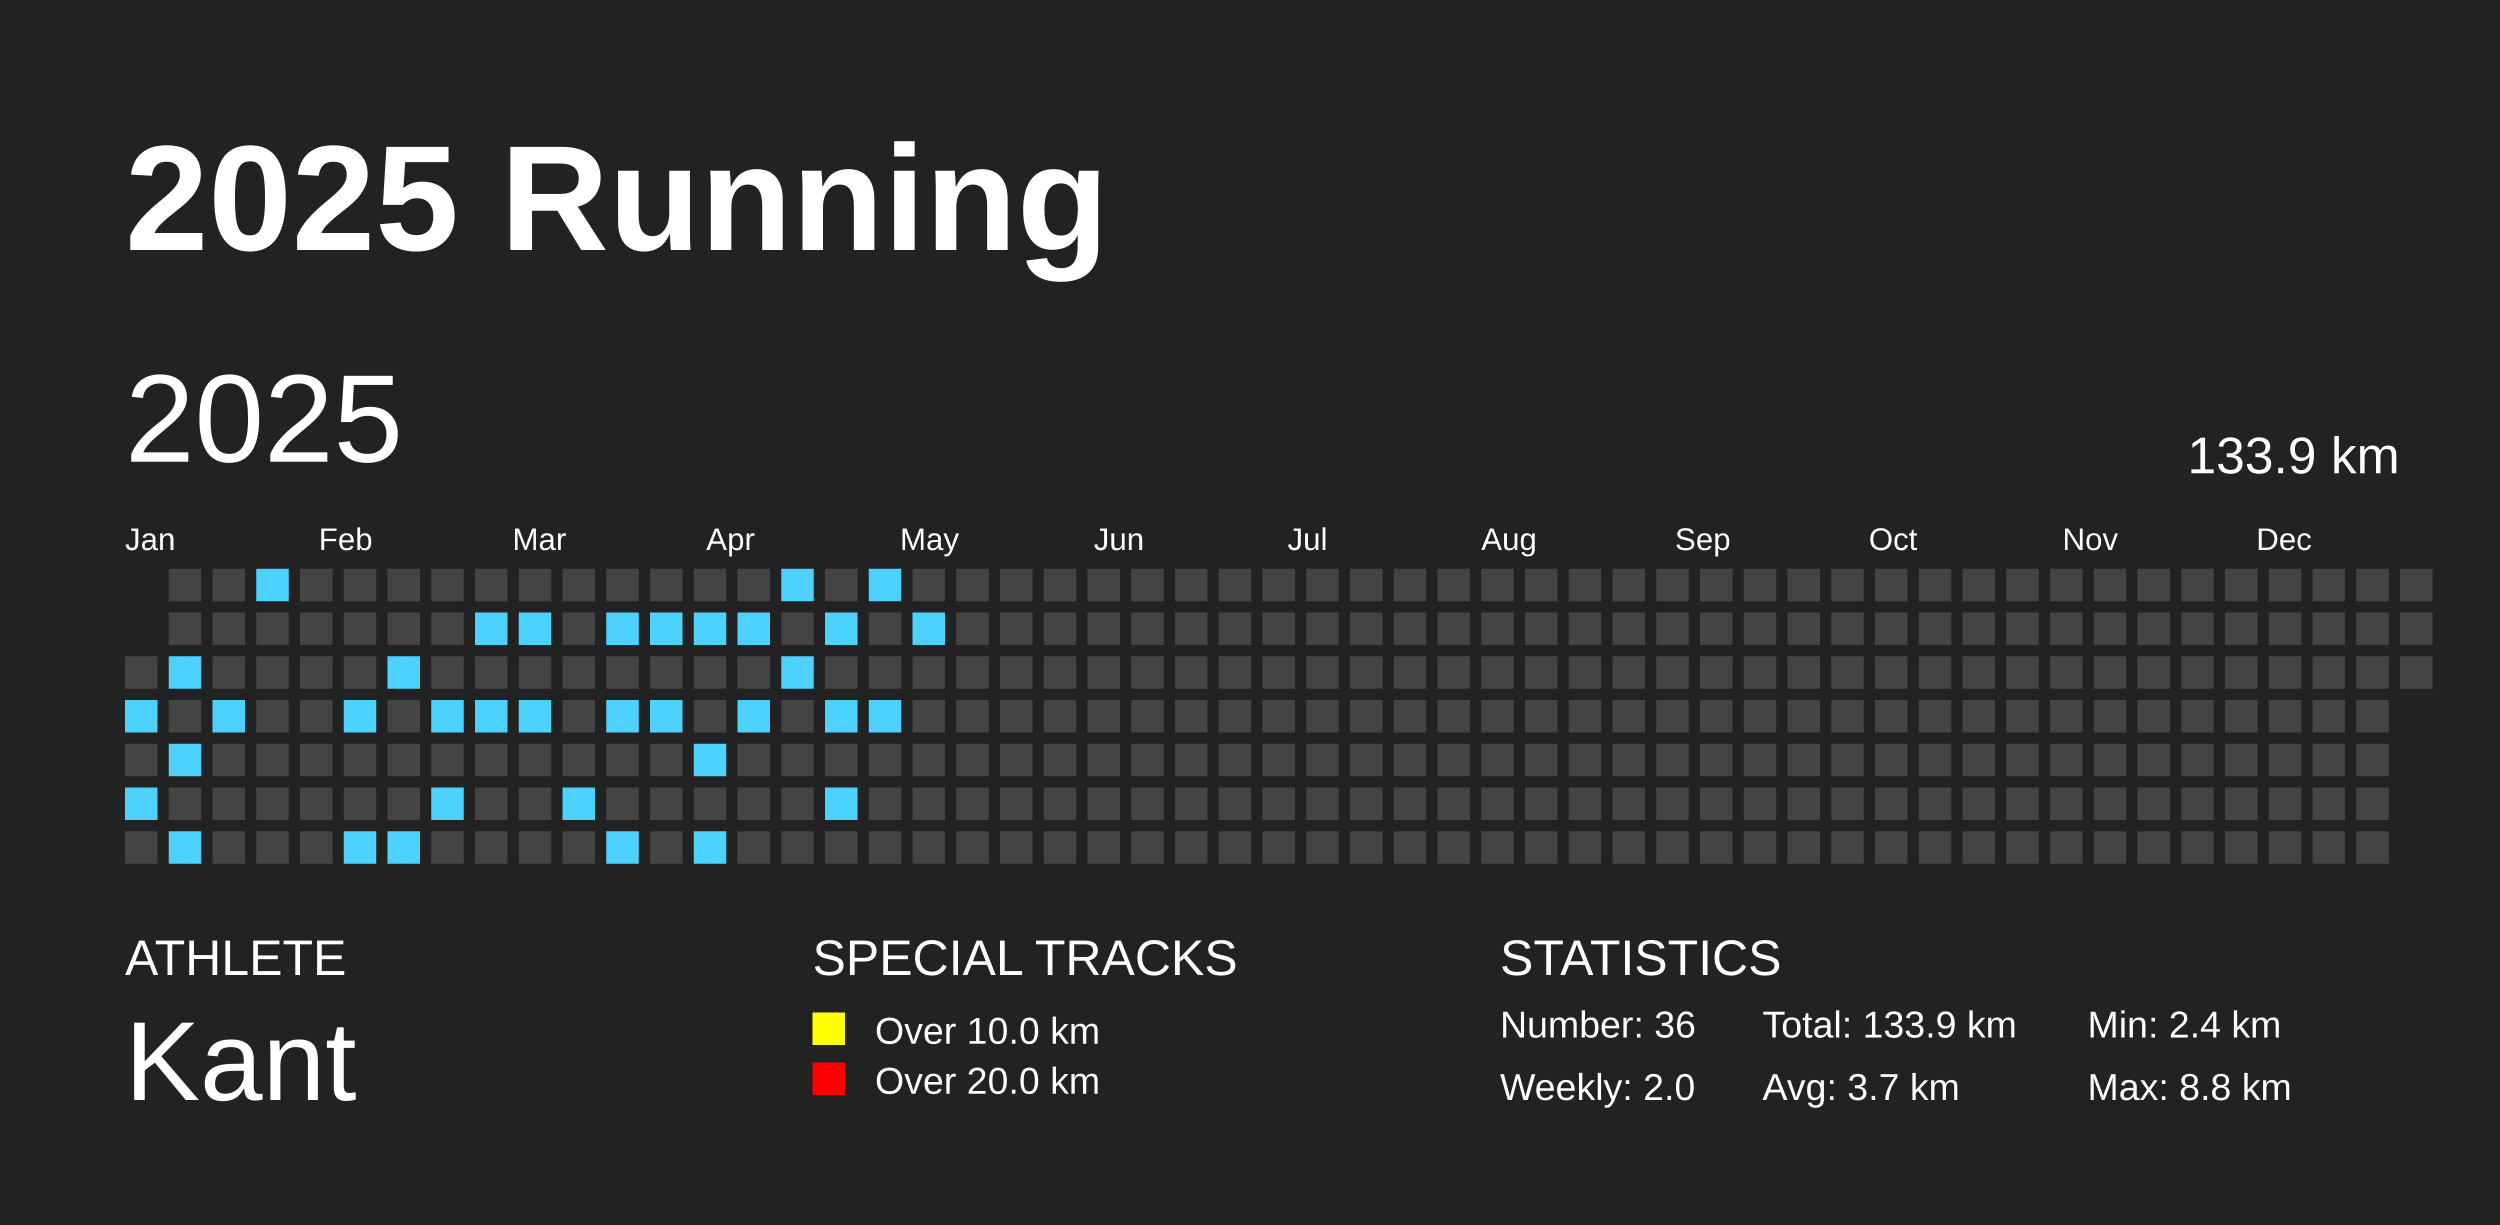
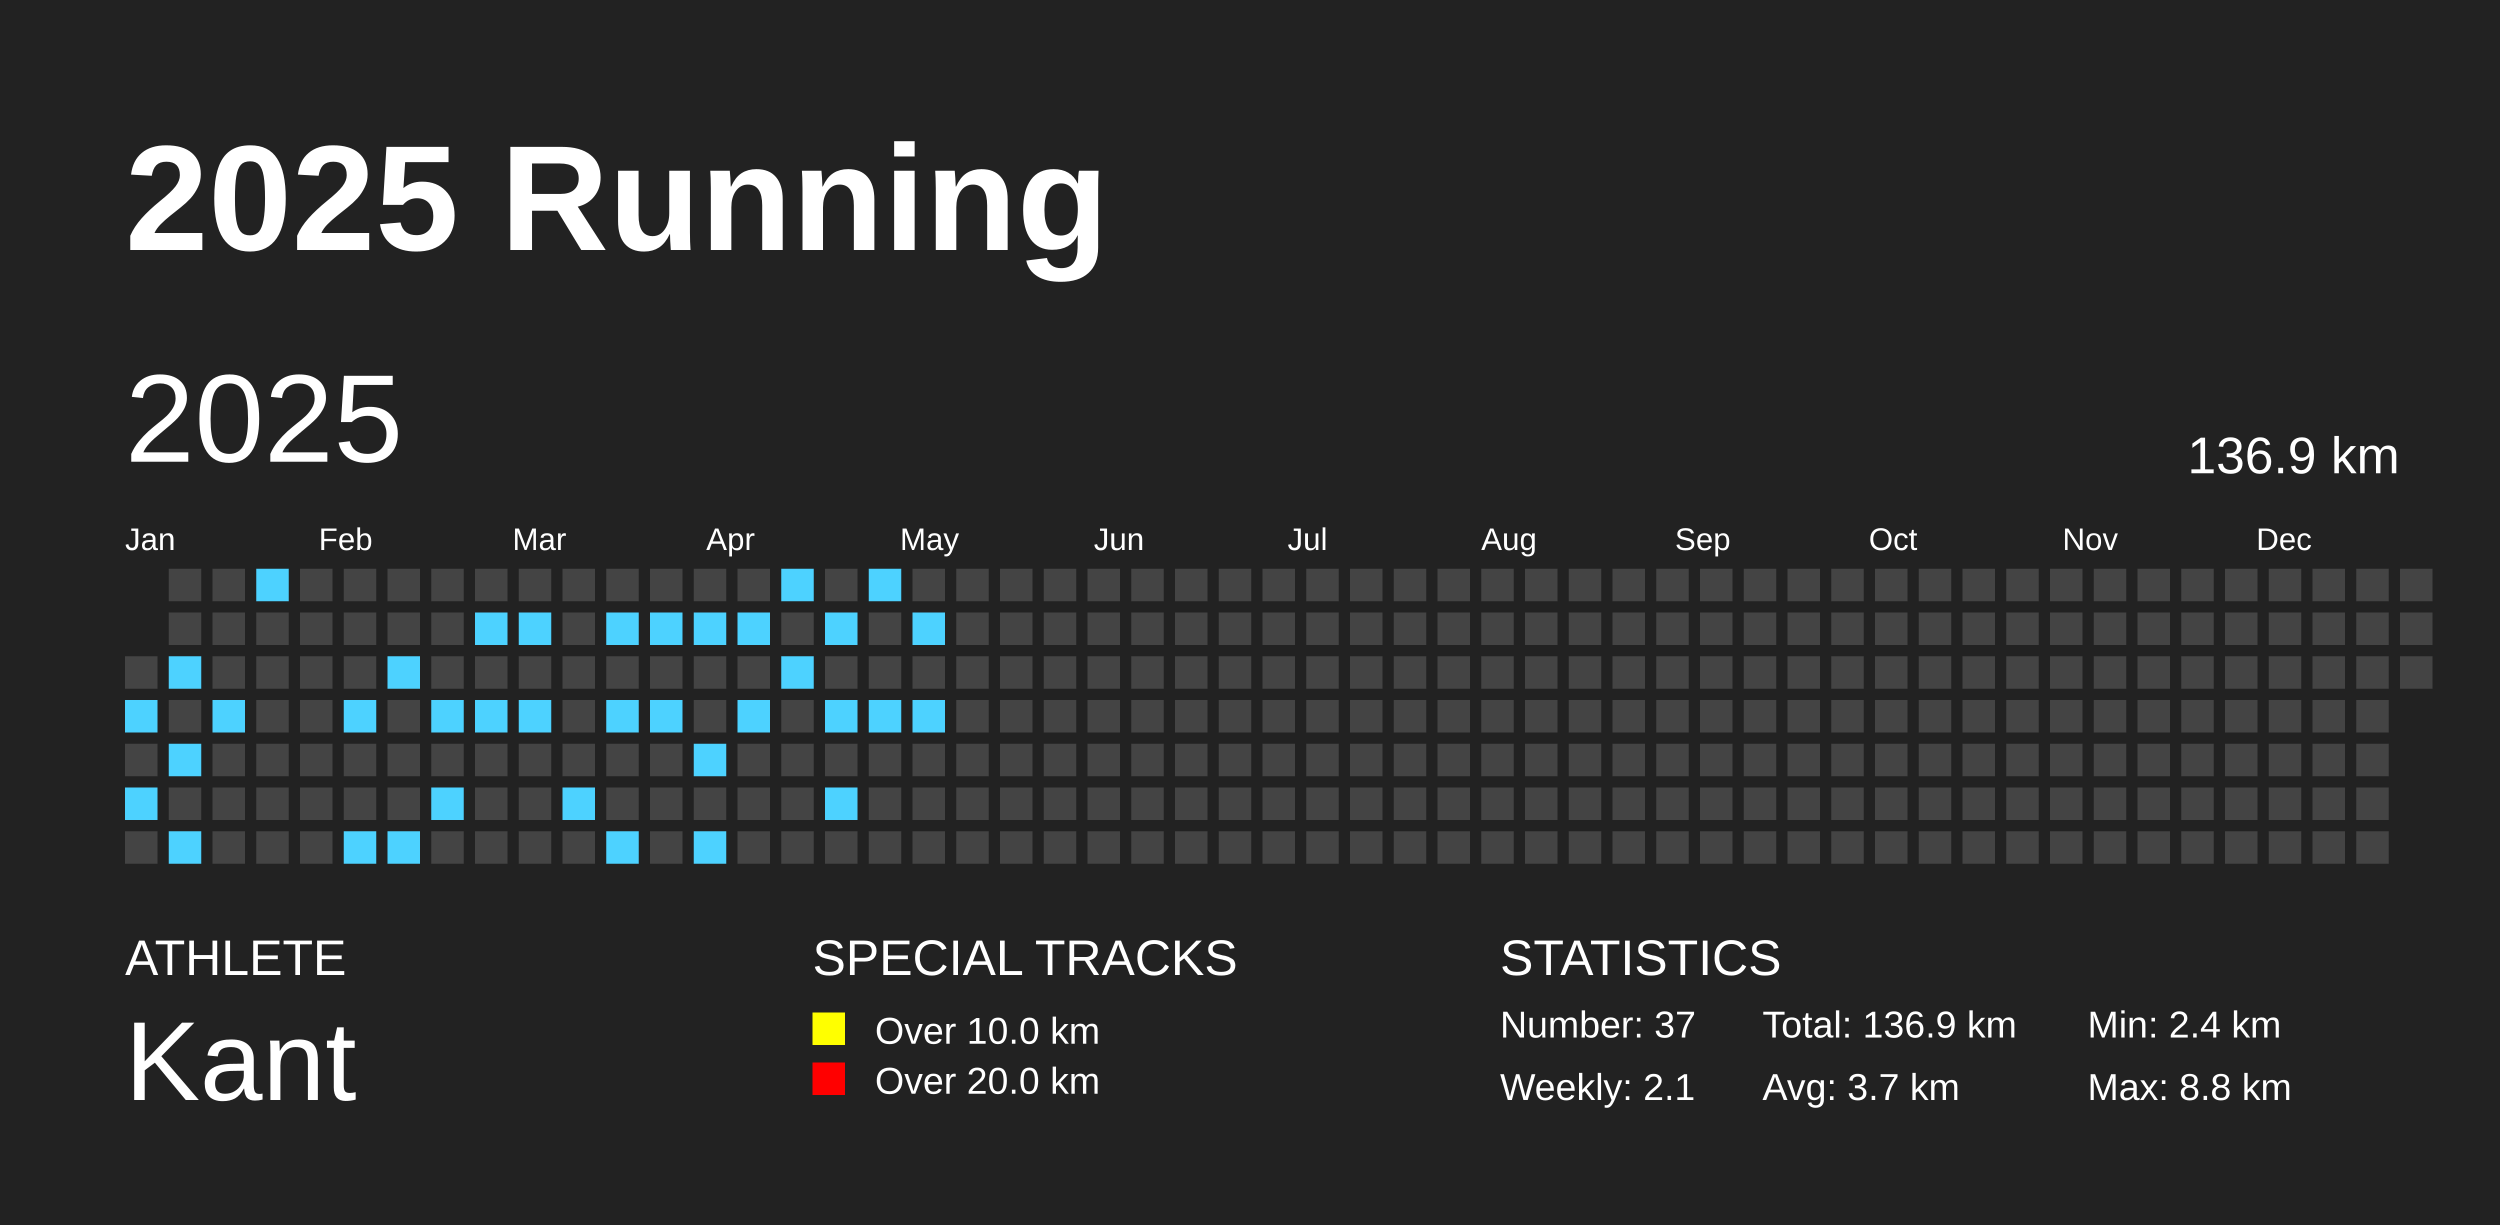
<svg xmlns="http://www.w3.org/2000/svg" baseProfile="full" height="98mm" version="1.1" viewBox="0,0,200,98" width="200mm">
  <defs />
  <rect fill="#222222" height="98" width="200" x="0" y="0" />
  <text fill="#FFFFFF" style="font-size:12px; font-family:Arial; font-weight:bold;" x="10" y="20">2025 Running</text>
  <text fill="#FFFFFF" style="font-size:4px; font-family:Arial" x="10" y="78">ATHLETE</text>
  <text fill="#FFFFFF" style="font-size:9px; font-family:Arial" x="10" y="88">Kant</text>
  <text fill="#FFFFFF" style="font-size:4px; font-family:Arial" x="65" y="78">SPECIAL TRACKS</text>
  <rect fill="yellow" height="2.6" width="2.6" x="65" y="81" />
  <text fill="#FFFFFF" style="font-size:3px; font-family:Arial" x="70" y="83.5">Over 10.0 km</text>
  <rect fill="red" height="2.6" width="2.6" x="65" y="85" />
  <text fill="#FFFFFF" style="font-size:3px; font-family:Arial" x="70" y="87.5">Over 20.0 km</text>
  <text fill="#FFFFFF" style="font-size:4px; font-family:Arial" x="120" y="78">STATISTICS</text>
-   <text fill="#FFFFFF" style="font-size:3px; font-family:Arial" x="120" y="83">Number: 36</text>
-   <text fill="#FFFFFF" style="font-size:3px; font-family:Arial" x="120" y="88">Weekly: 2.0</text>
-   <text fill="#FFFFFF" style="font-size:3px; font-family:Arial" x="141" y="83">Total: 133.9 km</text>
+   <text fill="#FFFFFF" style="font-size:3px; font-family:Arial" x="120" y="83">Number: 37</text>
+   <text fill="#FFFFFF" style="font-size:3px; font-family:Arial" x="120" y="88">Weekly: 2.1</text>
+   <text fill="#FFFFFF" style="font-size:3px; font-family:Arial" x="141" y="83">Total: 136.9 km</text>
  <text fill="#FFFFFF" style="font-size:3px; font-family:Arial" x="141" y="88">Avg: 3.7 km</text>
  <text fill="#FFFFFF" style="font-size:3px; font-family:Arial" x="167" y="83">Min: 2.4 km</text>
  <text fill="#FFFFFF" style="font-size:3px; font-family:Arial" x="167" y="88">Max: 8.8 km</text>
  <text dominant-baseline="hanging" fill="#FFFFFF" style="font-size:10.0px; font-family:Arial;" x="10" y="30">2025</text>
-   <text dominant-baseline="hanging" fill="#FFFFFF" style="font-size:4.125px; font-family:Arial;" x="175" y="35">133.9 km</text>
+   <text dominant-baseline="hanging" fill="#FFFFFF" style="font-size:4.125px; font-family:Arial;" x="175" y="35">136.9 km</text>
  <text fill="#FFFFFF" style="font-size:2.5px; font-family:Arial" x="10.0" y="44">Jan</text>
  <text fill="#FFFFFF" style="font-size:2.5px; font-family:Arial" x="25.5" y="44">Feb</text>
  <text fill="#FFFFFF" style="font-size:2.5px; font-family:Arial" x="41.0" y="44">Mar</text>
  <text fill="#FFFFFF" style="font-size:2.5px; font-family:Arial" x="56.5" y="44">Apr</text>
  <text fill="#FFFFFF" style="font-size:2.5px; font-family:Arial" x="72.0" y="44">May</text>
  <text fill="#FFFFFF" style="font-size:2.5px; font-family:Arial" x="87.5" y="44">Jun</text>
  <text fill="#FFFFFF" style="font-size:2.5px; font-family:Arial" x="103.0" y="44">Jul</text>
  <text fill="#FFFFFF" style="font-size:2.5px; font-family:Arial" x="118.5" y="44">Aug</text>
  <text fill="#FFFFFF" style="font-size:2.5px; font-family:Arial" x="134.0" y="44">Sep</text>
  <text fill="#FFFFFF" style="font-size:2.5px; font-family:Arial" x="149.5" y="44">Oct</text>
  <text fill="#FFFFFF" style="font-size:2.5px; font-family:Arial" x="165.0" y="44">Nov</text>
  <text fill="#FFFFFF" style="font-size:2.5px; font-family:Arial" x="180.5" y="44">Dec</text>
  <rect fill="#444444" height="2.6" width="2.6" x="10.0" y="52.5" />
  <rect fill="#4DD2FF" height="2.6" width="2.6" x="10.0" y="56.0" />
  <rect fill="#444444" height="2.6" width="2.6" x="10.0" y="59.5" />
  <rect fill="#4DD2FF" height="2.6" width="2.6" x="10.0" y="63.0" />
  <rect fill="#444444" height="2.6" width="2.6" x="10.0" y="66.5" />
  <rect fill="#444444" height="2.6" width="2.6" x="13.5" y="45.5" />
  <rect fill="#444444" height="2.6" width="2.6" x="13.5" y="49.0" />
  <rect fill="#4DD2FF" height="2.6" width="2.6" x="13.5" y="52.5" />
  <rect fill="#444444" height="2.6" width="2.6" x="13.5" y="56.0" />
  <rect fill="#4DD2FF" height="2.6" width="2.6" x="13.5" y="59.5" />
  <rect fill="#444444" height="2.6" width="2.6" x="13.5" y="63.0" />
  <rect fill="#4DD2FF" height="2.6" width="2.6" x="13.5" y="66.5" />
  <rect fill="#444444" height="2.6" width="2.6" x="17.0" y="45.5" />
  <rect fill="#444444" height="2.6" width="2.6" x="17.0" y="49.0" />
  <rect fill="#444444" height="2.6" width="2.6" x="17.0" y="52.5" />
  <rect fill="#4DD2FF" height="2.6" width="2.6" x="17.0" y="56.0" />
  <rect fill="#444444" height="2.6" width="2.6" x="17.0" y="59.5" />
  <rect fill="#444444" height="2.6" width="2.6" x="17.0" y="63.0" />
  <rect fill="#444444" height="2.6" width="2.6" x="17.0" y="66.5" />
  <rect fill="#4DD2FF" height="2.6" width="2.6" x="20.5" y="45.5" />
  <rect fill="#444444" height="2.6" width="2.6" x="20.5" y="49.0" />
  <rect fill="#444444" height="2.6" width="2.6" x="20.5" y="52.5" />
  <rect fill="#444444" height="2.6" width="2.6" x="20.5" y="56.0" />
  <rect fill="#444444" height="2.6" width="2.6" x="20.5" y="59.5" />
  <rect fill="#444444" height="2.6" width="2.6" x="20.5" y="63.0" />
  <rect fill="#444444" height="2.6" width="2.6" x="20.5" y="66.5" />
  <rect fill="#444444" height="2.6" width="2.6" x="24.0" y="45.5" />
  <rect fill="#444444" height="2.6" width="2.6" x="24.0" y="49.0" />
  <rect fill="#444444" height="2.6" width="2.6" x="24.0" y="52.5" />
  <rect fill="#444444" height="2.6" width="2.6" x="24.0" y="56.0" />
  <rect fill="#444444" height="2.6" width="2.6" x="24.0" y="59.5" />
  <rect fill="#444444" height="2.6" width="2.6" x="24.0" y="63.0" />
  <rect fill="#444444" height="2.6" width="2.6" x="24.0" y="66.5" />
  <rect fill="#444444" height="2.6" width="2.6" x="27.5" y="45.5" />
  <rect fill="#444444" height="2.6" width="2.6" x="27.5" y="49.0" />
  <rect fill="#444444" height="2.6" width="2.6" x="27.5" y="52.5" />
  <rect fill="#4DD2FF" height="2.6" width="2.6" x="27.5" y="56.0" />
  <rect fill="#444444" height="2.6" width="2.6" x="27.5" y="59.5" />
  <rect fill="#444444" height="2.6" width="2.6" x="27.5" y="63.0" />
  <rect fill="#4DD2FF" height="2.6" width="2.6" x="27.5" y="66.5" />
  <rect fill="#444444" height="2.6" width="2.6" x="31.0" y="45.5" />
  <rect fill="#444444" height="2.6" width="2.6" x="31.0" y="49.0" />
  <rect fill="#4DD2FF" height="2.6" width="2.6" x="31.0" y="52.5" />
  <rect fill="#444444" height="2.6" width="2.6" x="31.0" y="56.0" />
  <rect fill="#444444" height="2.6" width="2.6" x="31.0" y="59.5" />
  <rect fill="#444444" height="2.6" width="2.6" x="31.0" y="63.0" />
  <rect fill="#4DD2FF" height="2.6" width="2.6" x="31.0" y="66.5" />
  <rect fill="#444444" height="2.6" width="2.6" x="34.5" y="45.5" />
  <rect fill="#444444" height="2.6" width="2.6" x="34.5" y="49.0" />
  <rect fill="#444444" height="2.6" width="2.6" x="34.5" y="52.5" />
  <rect fill="#4DD2FF" height="2.6" width="2.6" x="34.5" y="56.0" />
  <rect fill="#444444" height="2.6" width="2.6" x="34.5" y="59.5" />
  <rect fill="#4DD2FF" height="2.6" width="2.6" x="34.5" y="63.0" />
  <rect fill="#444444" height="2.6" width="2.6" x="34.5" y="66.5" />
  <rect fill="#444444" height="2.6" width="2.6" x="38.0" y="45.5" />
  <rect fill="#4DD2FF" height="2.6" width="2.6" x="38.0" y="49.0" />
  <rect fill="#444444" height="2.6" width="2.6" x="38.0" y="52.5" />
  <rect fill="#4DD2FF" height="2.6" width="2.6" x="38.0" y="56.0" />
  <rect fill="#444444" height="2.6" width="2.6" x="38.0" y="59.5" />
  <rect fill="#444444" height="2.6" width="2.6" x="38.0" y="63.0" />
  <rect fill="#444444" height="2.6" width="2.6" x="38.0" y="66.5" />
  <rect fill="#444444" height="2.6" width="2.6" x="41.5" y="45.5" />
  <rect fill="#4DD2FF" height="2.6" width="2.6" x="41.5" y="49.0" />
  <rect fill="#444444" height="2.6" width="2.6" x="41.5" y="52.5" />
  <rect fill="#4DD2FF" height="2.6" width="2.6" x="41.5" y="56.0" />
  <rect fill="#444444" height="2.6" width="2.6" x="41.5" y="59.5" />
  <rect fill="#444444" height="2.6" width="2.6" x="41.5" y="63.0" />
  <rect fill="#444444" height="2.6" width="2.6" x="41.5" y="66.5" />
  <rect fill="#444444" height="2.6" width="2.6" x="45.0" y="45.5" />
  <rect fill="#444444" height="2.6" width="2.6" x="45.0" y="49.0" />
  <rect fill="#444444" height="2.6" width="2.6" x="45.0" y="52.5" />
  <rect fill="#444444" height="2.6" width="2.6" x="45.0" y="56.0" />
  <rect fill="#444444" height="2.6" width="2.6" x="45.0" y="59.5" />
  <rect fill="#4DD2FF" height="2.6" width="2.6" x="45.0" y="63.0" />
  <rect fill="#444444" height="2.6" width="2.6" x="45.0" y="66.5" />
  <rect fill="#444444" height="2.6" width="2.6" x="48.5" y="45.5" />
  <rect fill="#4DD2FF" height="2.6" width="2.6" x="48.5" y="49.0" />
  <rect fill="#444444" height="2.6" width="2.6" x="48.5" y="52.5" />
  <rect fill="#4DD2FF" height="2.6" width="2.6" x="48.5" y="56.0" />
  <rect fill="#444444" height="2.6" width="2.6" x="48.5" y="59.5" />
  <rect fill="#444444" height="2.6" width="2.6" x="48.5" y="63.0" />
  <rect fill="#4DD2FF" height="2.6" width="2.6" x="48.5" y="66.5" />
  <rect fill="#444444" height="2.6" width="2.6" x="52.0" y="45.5" />
  <rect fill="#4DD2FF" height="2.6" width="2.6" x="52.0" y="49.0" />
  <rect fill="#444444" height="2.6" width="2.6" x="52.0" y="52.5" />
  <rect fill="#4DD2FF" height="2.6" width="2.6" x="52.0" y="56.0" />
  <rect fill="#444444" height="2.6" width="2.6" x="52.0" y="59.5" />
  <rect fill="#444444" height="2.6" width="2.6" x="52.0" y="63.0" />
  <rect fill="#444444" height="2.6" width="2.6" x="52.0" y="66.5" />
  <rect fill="#444444" height="2.6" width="2.6" x="55.5" y="45.5" />
  <rect fill="#4DD2FF" height="2.6" width="2.6" x="55.5" y="49.0" />
  <rect fill="#444444" height="2.6" width="2.6" x="55.5" y="52.5" />
  <rect fill="#444444" height="2.6" width="2.6" x="55.5" y="56.0" />
  <rect fill="#4DD2FF" height="2.6" width="2.6" x="55.5" y="59.5" />
  <rect fill="#444444" height="2.6" width="2.6" x="55.5" y="63.0" />
  <rect fill="#4DD2FF" height="2.6" width="2.6" x="55.5" y="66.5" />
  <rect fill="#444444" height="2.6" width="2.6" x="59.0" y="45.5" />
  <rect fill="#4DD2FF" height="2.6" width="2.6" x="59.0" y="49.0" />
  <rect fill="#444444" height="2.6" width="2.6" x="59.0" y="52.5" />
  <rect fill="#4DD2FF" height="2.6" width="2.6" x="59.0" y="56.0" />
  <rect fill="#444444" height="2.6" width="2.6" x="59.0" y="59.5" />
  <rect fill="#444444" height="2.6" width="2.6" x="59.0" y="63.0" />
  <rect fill="#444444" height="2.6" width="2.6" x="59.0" y="66.5" />
  <rect fill="#4DD2FF" height="2.6" width="2.6" x="62.5" y="45.5" />
  <rect fill="#444444" height="2.6" width="2.6" x="62.5" y="49.0" />
  <rect fill="#4DD2FF" height="2.6" width="2.6" x="62.5" y="52.5" />
  <rect fill="#444444" height="2.6" width="2.6" x="62.5" y="56.0" />
  <rect fill="#444444" height="2.6" width="2.6" x="62.5" y="59.5" />
  <rect fill="#444444" height="2.6" width="2.6" x="62.5" y="63.0" />
  <rect fill="#444444" height="2.6" width="2.6" x="62.5" y="66.5" />
  <rect fill="#444444" height="2.6" width="2.6" x="66.0" y="45.5" />
  <rect fill="#4DD2FF" height="2.6" width="2.6" x="66.0" y="49.0" />
  <rect fill="#444444" height="2.6" width="2.6" x="66.0" y="52.5" />
  <rect fill="#4DD2FF" height="2.6" width="2.6" x="66.0" y="56.0" />
  <rect fill="#444444" height="2.6" width="2.6" x="66.0" y="59.5" />
  <rect fill="#4DD2FF" height="2.6" width="2.6" x="66.0" y="63.0" />
  <rect fill="#444444" height="2.6" width="2.6" x="66.0" y="66.5" />
  <rect fill="#4DD2FF" height="2.6" width="2.6" x="69.5" y="45.5" />
  <rect fill="#444444" height="2.6" width="2.6" x="69.5" y="49.0" />
  <rect fill="#444444" height="2.6" width="2.6" x="69.5" y="52.5" />
  <rect fill="#4DD2FF" height="2.6" width="2.6" x="69.5" y="56.0" />
  <rect fill="#444444" height="2.6" width="2.6" x="69.5" y="59.5" />
  <rect fill="#444444" height="2.6" width="2.6" x="69.5" y="63.0" />
  <rect fill="#444444" height="2.6" width="2.6" x="69.5" y="66.5" />
  <rect fill="#444444" height="2.6" width="2.6" x="73.0" y="45.5" />
  <rect fill="#4DD2FF" height="2.6" width="2.6" x="73.0" y="49.0" />
  <rect fill="#444444" height="2.6" width="2.6" x="73.0" y="52.5" />
-   <rect fill="#444444" height="2.6" width="2.6" x="73.0" y="56.0" />
+   <rect fill="#4DD2FF" height="2.6" width="2.6" x="73.0" y="56.0" />
  <rect fill="#444444" height="2.6" width="2.6" x="73.0" y="59.5" />
  <rect fill="#444444" height="2.6" width="2.6" x="73.0" y="63.0" />
  <rect fill="#444444" height="2.6" width="2.6" x="73.0" y="66.5" />
  <rect fill="#444444" height="2.6" width="2.6" x="76.5" y="45.5" />
  <rect fill="#444444" height="2.6" width="2.6" x="76.5" y="49.0" />
  <rect fill="#444444" height="2.6" width="2.6" x="76.5" y="52.5" />
  <rect fill="#444444" height="2.6" width="2.6" x="76.5" y="56.0" />
  <rect fill="#444444" height="2.6" width="2.6" x="76.5" y="59.5" />
  <rect fill="#444444" height="2.6" width="2.6" x="76.5" y="63.0" />
  <rect fill="#444444" height="2.6" width="2.6" x="76.5" y="66.5" />
  <rect fill="#444444" height="2.6" width="2.6" x="80.0" y="45.5" />
  <rect fill="#444444" height="2.6" width="2.6" x="80.0" y="49.0" />
  <rect fill="#444444" height="2.6" width="2.6" x="80.0" y="52.5" />
  <rect fill="#444444" height="2.6" width="2.6" x="80.0" y="56.0" />
  <rect fill="#444444" height="2.6" width="2.6" x="80.0" y="59.5" />
  <rect fill="#444444" height="2.6" width="2.6" x="80.0" y="63.0" />
  <rect fill="#444444" height="2.6" width="2.6" x="80.0" y="66.5" />
  <rect fill="#444444" height="2.6" width="2.6" x="83.5" y="45.5" />
  <rect fill="#444444" height="2.6" width="2.6" x="83.5" y="49.0" />
  <rect fill="#444444" height="2.6" width="2.6" x="83.5" y="52.5" />
  <rect fill="#444444" height="2.6" width="2.6" x="83.5" y="56.0" />
  <rect fill="#444444" height="2.6" width="2.6" x="83.5" y="59.5" />
  <rect fill="#444444" height="2.6" width="2.6" x="83.5" y="63.0" />
  <rect fill="#444444" height="2.6" width="2.6" x="83.5" y="66.5" />
  <rect fill="#444444" height="2.6" width="2.6" x="87.0" y="45.5" />
  <rect fill="#444444" height="2.6" width="2.6" x="87.0" y="49.0" />
  <rect fill="#444444" height="2.6" width="2.6" x="87.0" y="52.5" />
  <rect fill="#444444" height="2.6" width="2.6" x="87.0" y="56.0" />
  <rect fill="#444444" height="2.6" width="2.6" x="87.0" y="59.5" />
  <rect fill="#444444" height="2.6" width="2.6" x="87.0" y="63.0" />
  <rect fill="#444444" height="2.6" width="2.6" x="87.0" y="66.5" />
  <rect fill="#444444" height="2.6" width="2.6" x="90.5" y="45.5" />
  <rect fill="#444444" height="2.6" width="2.6" x="90.5" y="49.0" />
  <rect fill="#444444" height="2.6" width="2.6" x="90.5" y="52.5" />
  <rect fill="#444444" height="2.6" width="2.6" x="90.5" y="56.0" />
  <rect fill="#444444" height="2.6" width="2.6" x="90.5" y="59.5" />
  <rect fill="#444444" height="2.6" width="2.6" x="90.5" y="63.0" />
  <rect fill="#444444" height="2.6" width="2.6" x="90.5" y="66.5" />
  <rect fill="#444444" height="2.6" width="2.6" x="94.0" y="45.5" />
  <rect fill="#444444" height="2.6" width="2.6" x="94.0" y="49.0" />
  <rect fill="#444444" height="2.6" width="2.6" x="94.0" y="52.5" />
  <rect fill="#444444" height="2.6" width="2.6" x="94.0" y="56.0" />
  <rect fill="#444444" height="2.6" width="2.6" x="94.0" y="59.5" />
  <rect fill="#444444" height="2.6" width="2.6" x="94.0" y="63.0" />
  <rect fill="#444444" height="2.6" width="2.6" x="94.0" y="66.5" />
  <rect fill="#444444" height="2.6" width="2.6" x="97.5" y="45.5" />
  <rect fill="#444444" height="2.6" width="2.6" x="97.5" y="49.0" />
  <rect fill="#444444" height="2.6" width="2.6" x="97.5" y="52.5" />
  <rect fill="#444444" height="2.6" width="2.6" x="97.5" y="56.0" />
  <rect fill="#444444" height="2.6" width="2.6" x="97.5" y="59.5" />
  <rect fill="#444444" height="2.6" width="2.6" x="97.5" y="63.0" />
  <rect fill="#444444" height="2.6" width="2.6" x="97.5" y="66.5" />
  <rect fill="#444444" height="2.6" width="2.6" x="101.0" y="45.5" />
  <rect fill="#444444" height="2.6" width="2.6" x="101.0" y="49.0" />
  <rect fill="#444444" height="2.6" width="2.6" x="101.0" y="52.5" />
  <rect fill="#444444" height="2.6" width="2.6" x="101.0" y="56.0" />
  <rect fill="#444444" height="2.6" width="2.6" x="101.0" y="59.5" />
  <rect fill="#444444" height="2.6" width="2.6" x="101.0" y="63.0" />
  <rect fill="#444444" height="2.6" width="2.6" x="101.0" y="66.5" />
  <rect fill="#444444" height="2.6" width="2.6" x="104.5" y="45.5" />
  <rect fill="#444444" height="2.6" width="2.6" x="104.5" y="49.0" />
  <rect fill="#444444" height="2.6" width="2.6" x="104.5" y="52.5" />
  <rect fill="#444444" height="2.6" width="2.6" x="104.5" y="56.0" />
  <rect fill="#444444" height="2.6" width="2.6" x="104.5" y="59.5" />
  <rect fill="#444444" height="2.6" width="2.6" x="104.5" y="63.0" />
  <rect fill="#444444" height="2.6" width="2.6" x="104.5" y="66.5" />
  <rect fill="#444444" height="2.6" width="2.6" x="108.0" y="45.5" />
  <rect fill="#444444" height="2.6" width="2.6" x="108.0" y="49.0" />
  <rect fill="#444444" height="2.6" width="2.6" x="108.0" y="52.5" />
  <rect fill="#444444" height="2.6" width="2.6" x="108.0" y="56.0" />
  <rect fill="#444444" height="2.6" width="2.6" x="108.0" y="59.5" />
  <rect fill="#444444" height="2.6" width="2.6" x="108.0" y="63.0" />
  <rect fill="#444444" height="2.6" width="2.6" x="108.0" y="66.5" />
  <rect fill="#444444" height="2.6" width="2.6" x="111.5" y="45.5" />
  <rect fill="#444444" height="2.6" width="2.6" x="111.5" y="49.0" />
  <rect fill="#444444" height="2.6" width="2.6" x="111.5" y="52.5" />
  <rect fill="#444444" height="2.6" width="2.6" x="111.5" y="56.0" />
  <rect fill="#444444" height="2.6" width="2.6" x="111.5" y="59.5" />
  <rect fill="#444444" height="2.6" width="2.6" x="111.5" y="63.0" />
  <rect fill="#444444" height="2.6" width="2.6" x="111.5" y="66.5" />
  <rect fill="#444444" height="2.6" width="2.6" x="115.0" y="45.5" />
  <rect fill="#444444" height="2.6" width="2.6" x="115.0" y="49.0" />
  <rect fill="#444444" height="2.6" width="2.6" x="115.0" y="52.5" />
  <rect fill="#444444" height="2.6" width="2.6" x="115.0" y="56.0" />
  <rect fill="#444444" height="2.6" width="2.6" x="115.0" y="59.5" />
  <rect fill="#444444" height="2.6" width="2.6" x="115.0" y="63.0" />
  <rect fill="#444444" height="2.6" width="2.6" x="115.0" y="66.5" />
  <rect fill="#444444" height="2.6" width="2.6" x="118.5" y="45.5" />
  <rect fill="#444444" height="2.6" width="2.6" x="118.5" y="49.0" />
  <rect fill="#444444" height="2.6" width="2.6" x="118.5" y="52.5" />
  <rect fill="#444444" height="2.6" width="2.6" x="118.5" y="56.0" />
  <rect fill="#444444" height="2.6" width="2.6" x="118.5" y="59.5" />
  <rect fill="#444444" height="2.6" width="2.6" x="118.5" y="63.0" />
  <rect fill="#444444" height="2.6" width="2.6" x="118.5" y="66.5" />
  <rect fill="#444444" height="2.6" width="2.6" x="122.0" y="45.5" />
  <rect fill="#444444" height="2.6" width="2.6" x="122.0" y="49.0" />
  <rect fill="#444444" height="2.6" width="2.6" x="122.0" y="52.5" />
  <rect fill="#444444" height="2.6" width="2.6" x="122.0" y="56.0" />
  <rect fill="#444444" height="2.6" width="2.6" x="122.0" y="59.5" />
  <rect fill="#444444" height="2.6" width="2.6" x="122.0" y="63.0" />
  <rect fill="#444444" height="2.6" width="2.6" x="122.0" y="66.5" />
  <rect fill="#444444" height="2.6" width="2.6" x="125.5" y="45.5" />
  <rect fill="#444444" height="2.6" width="2.6" x="125.5" y="49.0" />
  <rect fill="#444444" height="2.6" width="2.6" x="125.5" y="52.5" />
  <rect fill="#444444" height="2.6" width="2.6" x="125.5" y="56.0" />
  <rect fill="#444444" height="2.6" width="2.6" x="125.5" y="59.5" />
  <rect fill="#444444" height="2.6" width="2.6" x="125.5" y="63.0" />
  <rect fill="#444444" height="2.6" width="2.6" x="125.5" y="66.5" />
  <rect fill="#444444" height="2.6" width="2.6" x="129.0" y="45.5" />
  <rect fill="#444444" height="2.6" width="2.6" x="129.0" y="49.0" />
  <rect fill="#444444" height="2.6" width="2.6" x="129.0" y="52.5" />
  <rect fill="#444444" height="2.6" width="2.6" x="129.0" y="56.0" />
  <rect fill="#444444" height="2.6" width="2.6" x="129.0" y="59.5" />
  <rect fill="#444444" height="2.6" width="2.6" x="129.0" y="63.0" />
  <rect fill="#444444" height="2.6" width="2.6" x="129.0" y="66.5" />
  <rect fill="#444444" height="2.6" width="2.6" x="132.5" y="45.5" />
  <rect fill="#444444" height="2.6" width="2.6" x="132.5" y="49.0" />
  <rect fill="#444444" height="2.6" width="2.6" x="132.5" y="52.5" />
  <rect fill="#444444" height="2.6" width="2.6" x="132.5" y="56.0" />
  <rect fill="#444444" height="2.6" width="2.6" x="132.5" y="59.5" />
  <rect fill="#444444" height="2.6" width="2.6" x="132.5" y="63.0" />
  <rect fill="#444444" height="2.6" width="2.6" x="132.5" y="66.5" />
  <rect fill="#444444" height="2.6" width="2.6" x="136.0" y="45.5" />
  <rect fill="#444444" height="2.6" width="2.6" x="136.0" y="49.0" />
  <rect fill="#444444" height="2.6" width="2.6" x="136.0" y="52.5" />
  <rect fill="#444444" height="2.6" width="2.6" x="136.0" y="56.0" />
  <rect fill="#444444" height="2.6" width="2.6" x="136.0" y="59.5" />
  <rect fill="#444444" height="2.6" width="2.6" x="136.0" y="63.0" />
  <rect fill="#444444" height="2.6" width="2.6" x="136.0" y="66.5" />
  <rect fill="#444444" height="2.6" width="2.6" x="139.5" y="45.5" />
  <rect fill="#444444" height="2.6" width="2.6" x="139.5" y="49.0" />
  <rect fill="#444444" height="2.6" width="2.6" x="139.5" y="52.5" />
  <rect fill="#444444" height="2.6" width="2.6" x="139.5" y="56.0" />
  <rect fill="#444444" height="2.6" width="2.6" x="139.5" y="59.5" />
  <rect fill="#444444" height="2.6" width="2.6" x="139.5" y="63.0" />
  <rect fill="#444444" height="2.6" width="2.6" x="139.5" y="66.5" />
  <rect fill="#444444" height="2.6" width="2.6" x="143.0" y="45.5" />
  <rect fill="#444444" height="2.6" width="2.6" x="143.0" y="49.0" />
  <rect fill="#444444" height="2.6" width="2.6" x="143.0" y="52.5" />
  <rect fill="#444444" height="2.6" width="2.6" x="143.0" y="56.0" />
  <rect fill="#444444" height="2.6" width="2.6" x="143.0" y="59.5" />
  <rect fill="#444444" height="2.6" width="2.6" x="143.0" y="63.0" />
  <rect fill="#444444" height="2.6" width="2.6" x="143.0" y="66.5" />
  <rect fill="#444444" height="2.6" width="2.6" x="146.5" y="45.5" />
  <rect fill="#444444" height="2.6" width="2.6" x="146.5" y="49.0" />
  <rect fill="#444444" height="2.6" width="2.6" x="146.5" y="52.5" />
  <rect fill="#444444" height="2.6" width="2.6" x="146.5" y="56.0" />
  <rect fill="#444444" height="2.6" width="2.6" x="146.5" y="59.5" />
  <rect fill="#444444" height="2.6" width="2.6" x="146.5" y="63.0" />
  <rect fill="#444444" height="2.6" width="2.6" x="146.5" y="66.5" />
  <rect fill="#444444" height="2.6" width="2.6" x="150.0" y="45.5" />
  <rect fill="#444444" height="2.6" width="2.6" x="150.0" y="49.0" />
  <rect fill="#444444" height="2.6" width="2.6" x="150.0" y="52.5" />
  <rect fill="#444444" height="2.6" width="2.6" x="150.0" y="56.0" />
  <rect fill="#444444" height="2.6" width="2.6" x="150.0" y="59.5" />
  <rect fill="#444444" height="2.6" width="2.6" x="150.0" y="63.0" />
  <rect fill="#444444" height="2.6" width="2.6" x="150.0" y="66.5" />
  <rect fill="#444444" height="2.6" width="2.6" x="153.5" y="45.5" />
  <rect fill="#444444" height="2.6" width="2.6" x="153.5" y="49.0" />
  <rect fill="#444444" height="2.6" width="2.6" x="153.5" y="52.5" />
  <rect fill="#444444" height="2.6" width="2.6" x="153.5" y="56.0" />
  <rect fill="#444444" height="2.6" width="2.6" x="153.5" y="59.5" />
  <rect fill="#444444" height="2.6" width="2.6" x="153.5" y="63.0" />
  <rect fill="#444444" height="2.6" width="2.6" x="153.5" y="66.5" />
  <rect fill="#444444" height="2.6" width="2.6" x="157.0" y="45.5" />
  <rect fill="#444444" height="2.6" width="2.6" x="157.0" y="49.0" />
  <rect fill="#444444" height="2.6" width="2.6" x="157.0" y="52.5" />
  <rect fill="#444444" height="2.6" width="2.6" x="157.0" y="56.0" />
  <rect fill="#444444" height="2.6" width="2.6" x="157.0" y="59.5" />
  <rect fill="#444444" height="2.6" width="2.6" x="157.0" y="63.0" />
  <rect fill="#444444" height="2.6" width="2.6" x="157.0" y="66.5" />
  <rect fill="#444444" height="2.6" width="2.6" x="160.5" y="45.5" />
  <rect fill="#444444" height="2.6" width="2.6" x="160.5" y="49.0" />
  <rect fill="#444444" height="2.6" width="2.6" x="160.5" y="52.5" />
  <rect fill="#444444" height="2.6" width="2.6" x="160.5" y="56.0" />
  <rect fill="#444444" height="2.6" width="2.6" x="160.5" y="59.5" />
  <rect fill="#444444" height="2.6" width="2.6" x="160.5" y="63.0" />
  <rect fill="#444444" height="2.6" width="2.6" x="160.5" y="66.5" />
  <rect fill="#444444" height="2.6" width="2.6" x="164.0" y="45.5" />
  <rect fill="#444444" height="2.6" width="2.6" x="164.0" y="49.0" />
  <rect fill="#444444" height="2.6" width="2.6" x="164.0" y="52.5" />
  <rect fill="#444444" height="2.6" width="2.6" x="164.0" y="56.0" />
  <rect fill="#444444" height="2.6" width="2.6" x="164.0" y="59.5" />
  <rect fill="#444444" height="2.6" width="2.6" x="164.0" y="63.0" />
  <rect fill="#444444" height="2.6" width="2.6" x="164.0" y="66.5" />
  <rect fill="#444444" height="2.6" width="2.6" x="167.5" y="45.5" />
  <rect fill="#444444" height="2.6" width="2.6" x="167.5" y="49.0" />
  <rect fill="#444444" height="2.6" width="2.6" x="167.5" y="52.5" />
  <rect fill="#444444" height="2.6" width="2.6" x="167.5" y="56.0" />
  <rect fill="#444444" height="2.6" width="2.6" x="167.5" y="59.5" />
  <rect fill="#444444" height="2.6" width="2.6" x="167.5" y="63.0" />
  <rect fill="#444444" height="2.6" width="2.6" x="167.5" y="66.5" />
  <rect fill="#444444" height="2.6" width="2.6" x="171.0" y="45.5" />
  <rect fill="#444444" height="2.6" width="2.6" x="171.0" y="49.0" />
  <rect fill="#444444" height="2.6" width="2.6" x="171.0" y="52.5" />
  <rect fill="#444444" height="2.6" width="2.6" x="171.0" y="56.0" />
  <rect fill="#444444" height="2.6" width="2.6" x="171.0" y="59.5" />
  <rect fill="#444444" height="2.6" width="2.6" x="171.0" y="63.0" />
  <rect fill="#444444" height="2.6" width="2.6" x="171.0" y="66.5" />
  <rect fill="#444444" height="2.6" width="2.6" x="174.5" y="45.5" />
  <rect fill="#444444" height="2.6" width="2.6" x="174.5" y="49.0" />
  <rect fill="#444444" height="2.6" width="2.6" x="174.5" y="52.5" />
  <rect fill="#444444" height="2.6" width="2.6" x="174.5" y="56.0" />
  <rect fill="#444444" height="2.6" width="2.6" x="174.5" y="59.5" />
  <rect fill="#444444" height="2.6" width="2.6" x="174.5" y="63.0" />
  <rect fill="#444444" height="2.6" width="2.6" x="174.5" y="66.5" />
  <rect fill="#444444" height="2.6" width="2.6" x="178.0" y="45.5" />
  <rect fill="#444444" height="2.6" width="2.6" x="178.0" y="49.0" />
  <rect fill="#444444" height="2.6" width="2.6" x="178.0" y="52.5" />
  <rect fill="#444444" height="2.6" width="2.6" x="178.0" y="56.0" />
  <rect fill="#444444" height="2.6" width="2.6" x="178.0" y="59.5" />
  <rect fill="#444444" height="2.6" width="2.6" x="178.0" y="63.0" />
  <rect fill="#444444" height="2.6" width="2.6" x="178.0" y="66.5" />
  <rect fill="#444444" height="2.6" width="2.6" x="181.5" y="45.5" />
  <rect fill="#444444" height="2.6" width="2.6" x="181.5" y="49.0" />
  <rect fill="#444444" height="2.6" width="2.6" x="181.5" y="52.5" />
  <rect fill="#444444" height="2.6" width="2.6" x="181.5" y="56.0" />
  <rect fill="#444444" height="2.6" width="2.6" x="181.5" y="59.5" />
  <rect fill="#444444" height="2.6" width="2.6" x="181.5" y="63.0" />
  <rect fill="#444444" height="2.6" width="2.6" x="181.5" y="66.5" />
  <rect fill="#444444" height="2.6" width="2.6" x="185.0" y="45.5" />
  <rect fill="#444444" height="2.6" width="2.6" x="185.0" y="49.0" />
  <rect fill="#444444" height="2.6" width="2.6" x="185.0" y="52.5" />
  <rect fill="#444444" height="2.6" width="2.6" x="185.0" y="56.0" />
  <rect fill="#444444" height="2.6" width="2.6" x="185.0" y="59.5" />
  <rect fill="#444444" height="2.6" width="2.6" x="185.0" y="63.0" />
  <rect fill="#444444" height="2.6" width="2.6" x="185.0" y="66.5" />
  <rect fill="#444444" height="2.6" width="2.6" x="188.5" y="45.5" />
  <rect fill="#444444" height="2.6" width="2.6" x="188.5" y="49.0" />
  <rect fill="#444444" height="2.6" width="2.6" x="188.5" y="52.5" />
  <rect fill="#444444" height="2.6" width="2.6" x="188.5" y="56.0" />
  <rect fill="#444444" height="2.6" width="2.6" x="188.5" y="59.5" />
  <rect fill="#444444" height="2.6" width="2.6" x="188.5" y="63.0" />
  <rect fill="#444444" height="2.6" width="2.6" x="188.5" y="66.5" />
  <rect fill="#444444" height="2.6" width="2.6" x="192.0" y="45.5" />
  <rect fill="#444444" height="2.6" width="2.6" x="192.0" y="49.0" />
  <rect fill="#444444" height="2.6" width="2.6" x="192.0" y="52.5" />
</svg>
